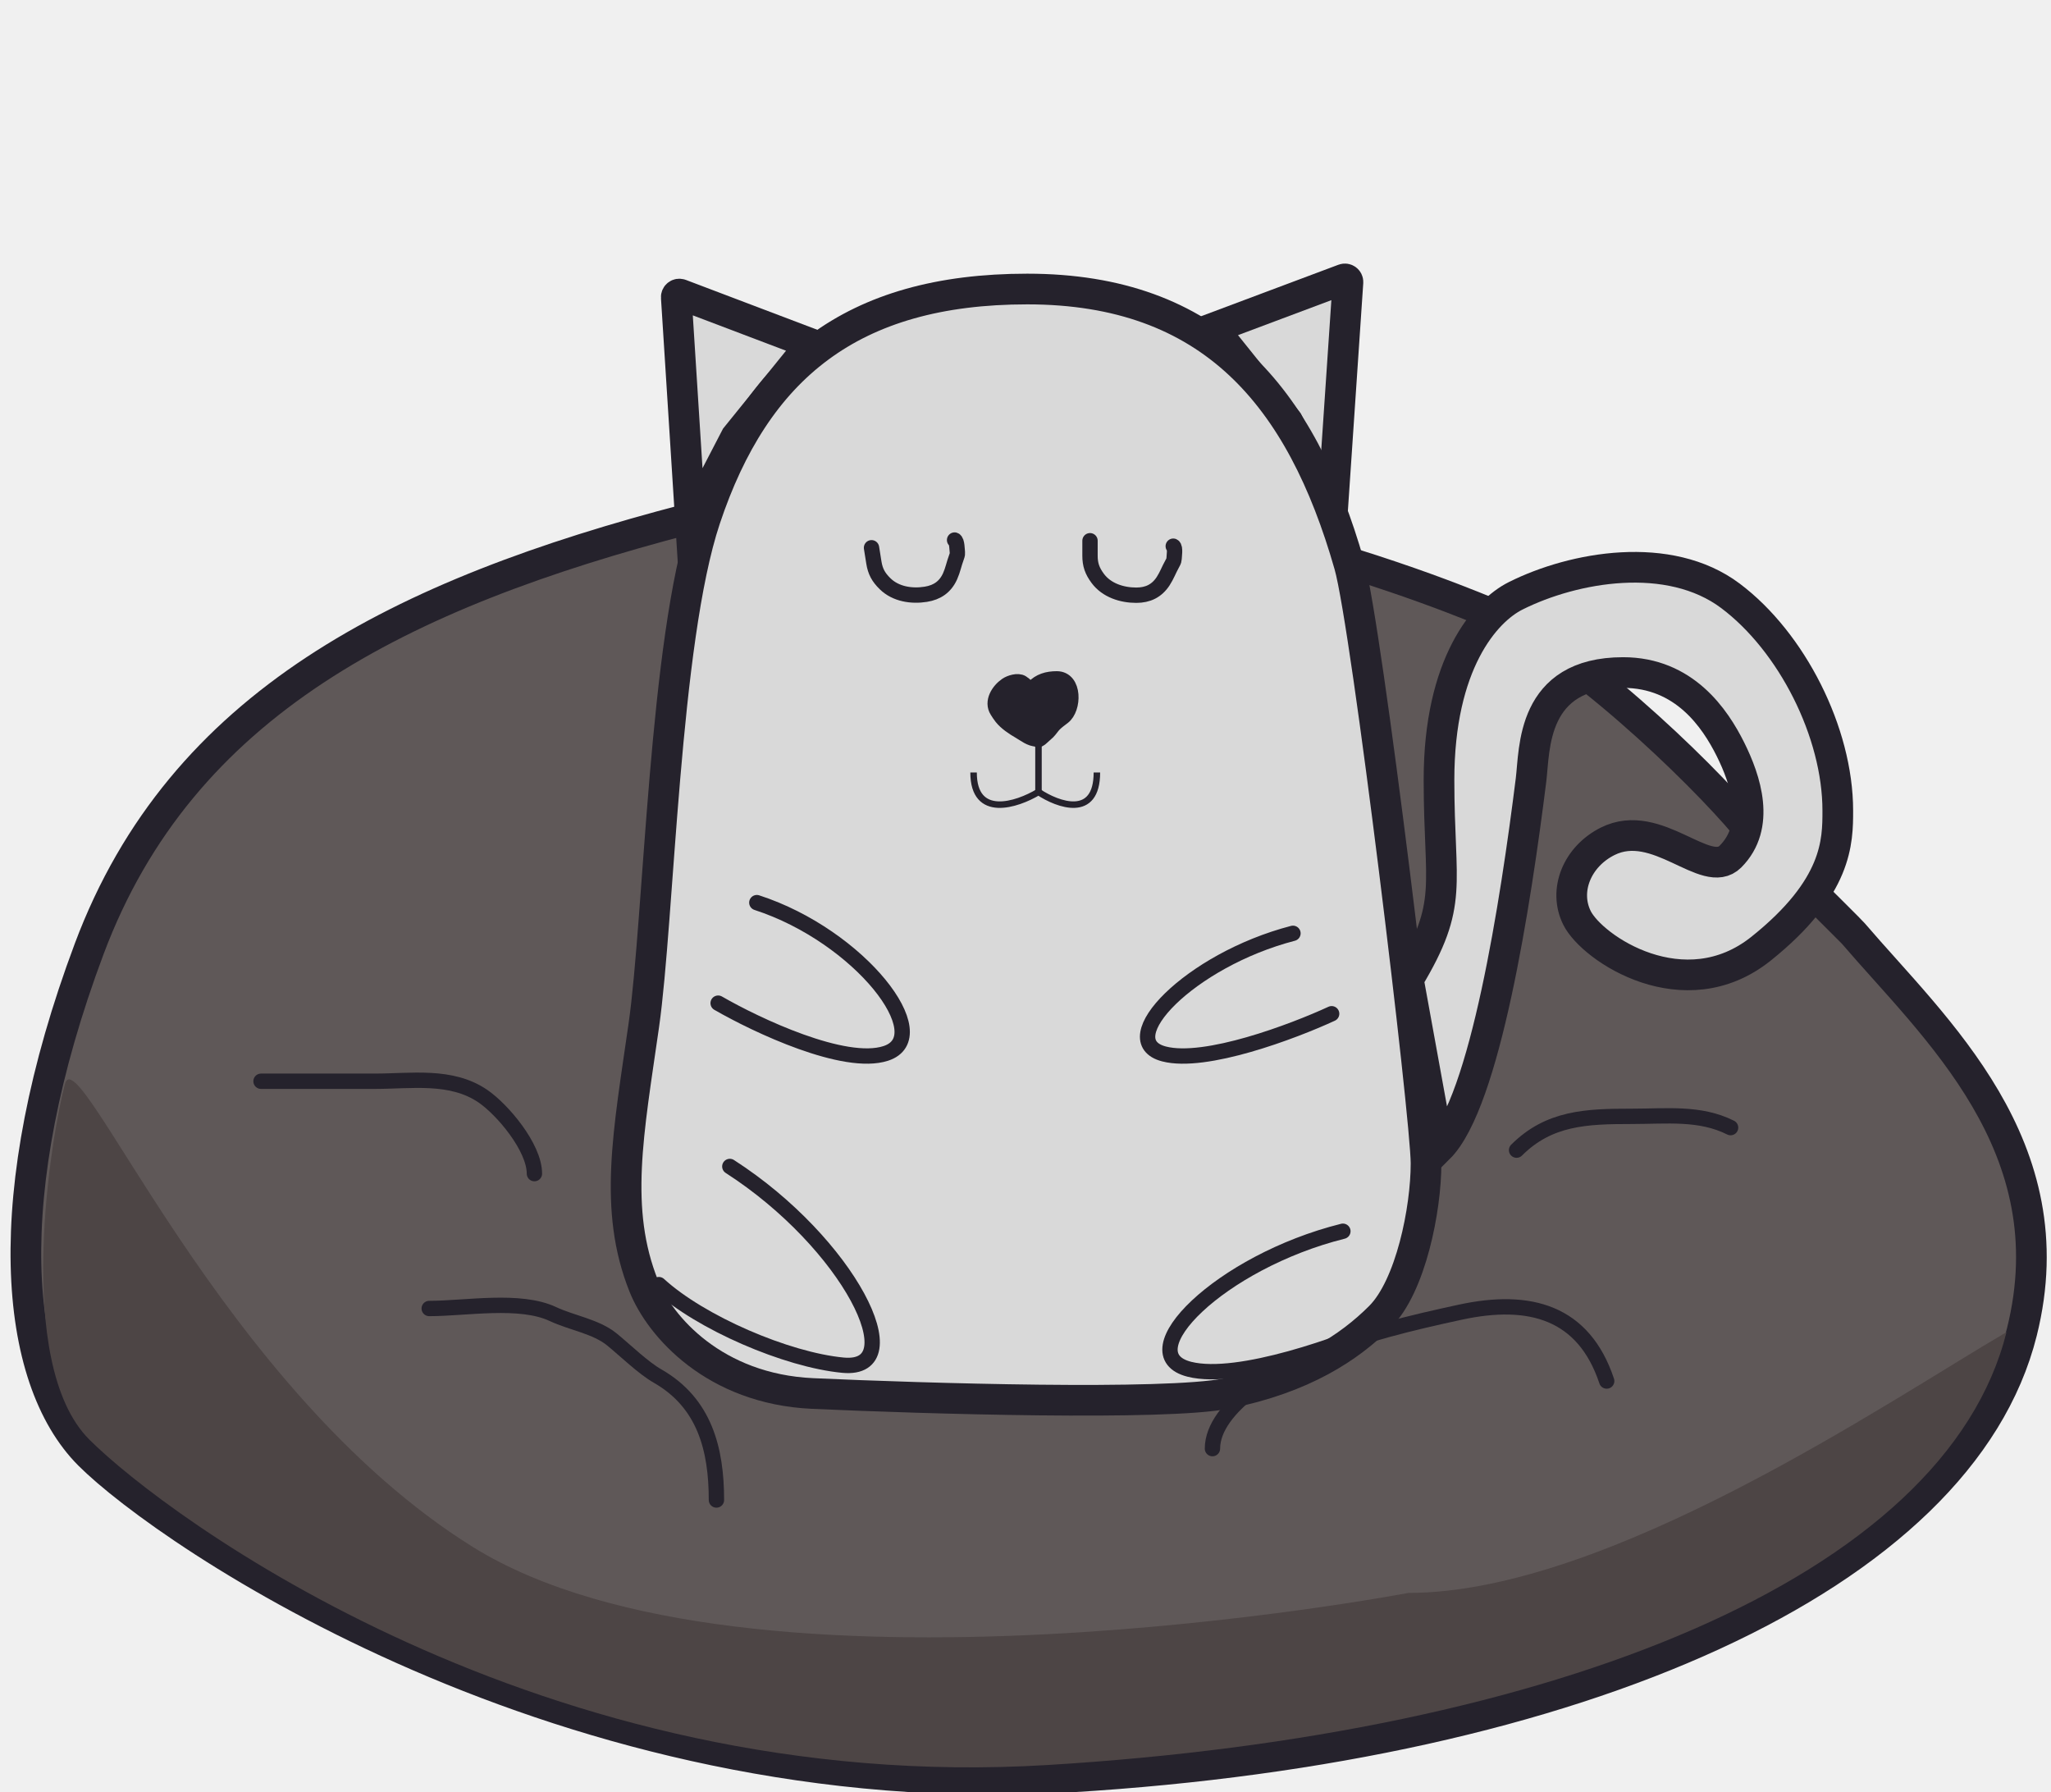
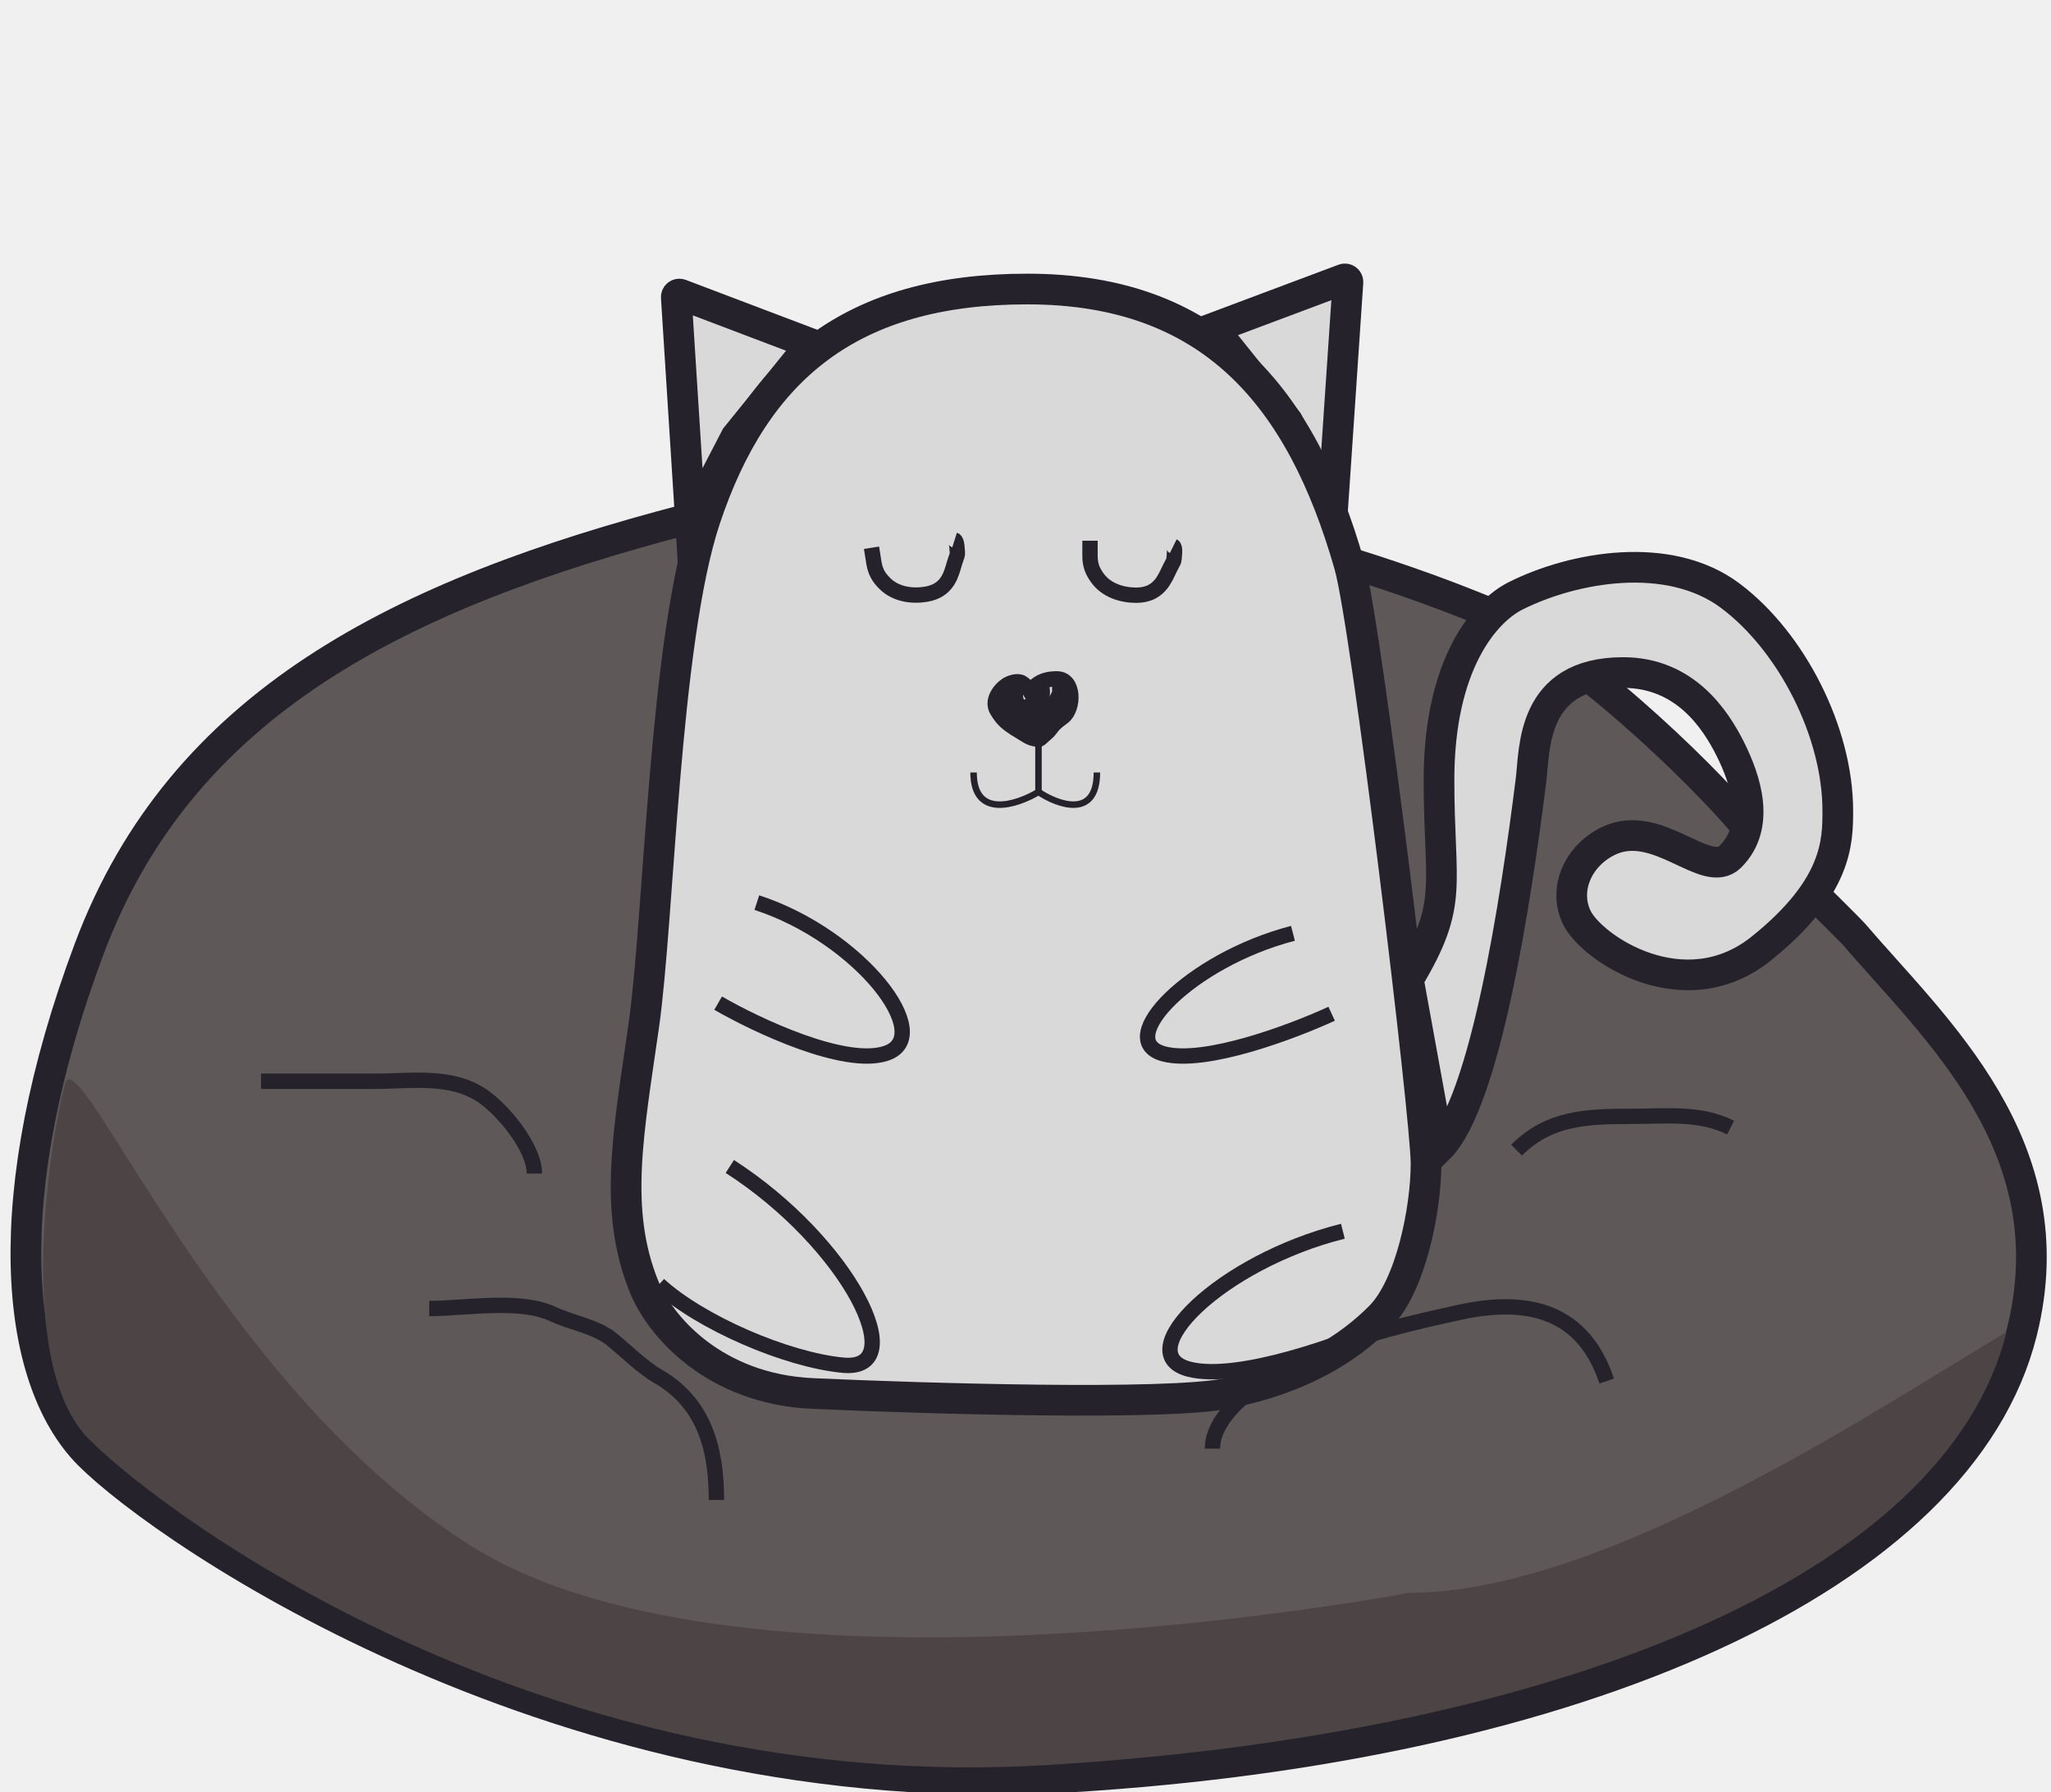
<svg xmlns="http://www.w3.org/2000/svg" width="158" height="138" viewBox="0 0 158 138" fill="none">
  <g clipPath="url(#clip0_1163_32392)">
    <path d="M6.878 112.059C0.97 106.151 -0.211 91.971 6.878 73.066C13.967 54.161 30.806 45.763 52.959 39.984C80.135 32.895 111.057 45.719 114.4 47.073C120.897 49.706 130.942 59.362 134.486 63.615L138.786 67.915C140.71 69.824 142.587 71.687 142.757 71.886C149.023 79.206 159.334 88.286 155.754 102.606C151.028 121.511 121.489 134.508 82.498 136.872C43.507 139.235 12.786 117.967 6.878 112.059Z" fill="#5F5858" />
    <path d="M134.486 63.615C134.8 63.992 142.406 71.476 142.757 71.886M134.486 63.615L142.757 71.886M134.486 63.615C130.942 59.362 120.897 49.706 114.4 47.073C111.057 45.719 80.135 32.895 52.959 39.984C30.806 45.763 13.967 54.161 6.878 73.066C-0.211 91.971 0.97 106.151 6.878 112.059C12.786 117.967 43.507 139.235 82.498 136.872C121.489 134.508 151.028 121.511 155.754 102.606C159.334 88.286 149.023 79.206 142.757 71.886" stroke="#25222C" stroke-width="2.363" />
-     <path d="M33.065 100.787C35.909 100.787 40.045 100.014 42.609 101.221C44.032 101.89 45.915 102.17 47.141 103.173C48.195 104.036 49.548 105.358 50.66 105.993C54.289 108.067 55.191 111.64 55.191 115.538" stroke="#25222C" stroke-width="1.182" stroke-linecap="round" />
-     <path d="M116.83 88.589C119.328 86.091 122.209 85.986 125.676 85.986C128.407 85.986 130.946 85.668 133.317 86.854" stroke="#25222C" stroke-width="1.182" stroke-linecap="round" />
+     <path d="M33.065 100.787C35.909 100.787 40.045 100.014 42.609 101.221C44.032 101.89 45.915 102.17 47.141 103.173C48.195 104.036 49.548 105.358 50.66 105.993C54.289 108.067 55.191 111.64 55.191 115.538" stroke="#25222C" stroke-width="1.182" strokeLinecap="round" />
+     <path d="M116.83 88.589C119.328 86.091 122.209 85.986 125.676 85.986C128.407 85.986 130.946 85.668 133.317 86.854" stroke="#25222C" stroke-width="1.182" strokeLinecap="round" />
    <path d="M103.84 21.735L102.66 39.209L99.202 32.48L93.427 25.282L103.521 21.498C103.682 21.438 103.851 21.564 103.84 21.735Z" fill="#D9D9D9" stroke="#25222C" stroke-width="2.363" />
    <path d="M52.098 22.901L53.209 40.379L56.694 33.664L62.497 26.488L52.418 22.665C52.257 22.604 52.087 22.729 52.098 22.901Z" fill="#D9D9D9" stroke="#25222C" stroke-width="2.363" />
    <path d="M94.496 107.334C89.77 108.279 71.259 107.728 62.594 107.334C55.036 106.99 50.838 102.166 49.597 99.063C47.233 93.155 48.415 87.246 49.597 78.975C50.778 70.704 51.173 49.438 54.323 39.984C58.202 28.345 65.583 22.262 79.136 22.262C93.314 22.262 100.235 30.531 103.948 43.53C105.287 48.214 109.856 86.066 109.856 89.61C109.856 93.155 108.675 99.063 106.311 101.426C103.948 103.789 100.404 106.152 94.496 107.334Z" fill="#D9D9D9" stroke="#25222C" stroke-width="2.363" />
    <path d="M80 61V57" stroke="#25222C" stroke-width="0.5" />
-     <path d="M83.969 41.65C83.969 42.035 83.969 42.419 83.969 42.803C83.969 43.501 84.141 43.979 84.565 44.551C85.248 45.473 86.424 45.846 87.535 45.846C88.423 45.846 89.11 45.52 89.603 44.767C89.881 44.343 90.05 43.877 90.293 43.445C90.346 43.35 90.439 43.188 90.442 43.076C90.448 42.878 90.564 42.16 90.382 42.07" stroke="#25222C" stroke-width="1.182" stroke-linecap="round" />
-     <path d="M67.138 42.191C67.198 42.571 67.258 42.95 67.319 43.329C67.429 44.019 67.674 44.464 68.183 44.962C69.002 45.765 70.223 45.949 71.32 45.774C72.196 45.634 72.824 45.204 73.192 44.383C73.4 43.92 73.493 43.434 73.665 42.969C73.703 42.867 73.77 42.692 73.755 42.581C73.729 42.385 73.731 41.658 73.537 41.597" stroke="#25222C" stroke-width="1.182" stroke-linecap="round" />
-     <path d="M99.604 71.889C91.657 73.953 85.697 80.147 89.67 81.18C92.849 82.006 99.604 79.459 102.584 78.083" stroke="#25222C" stroke-width="1.182" stroke-linecap="round" />
-     <path d="M103.45 94.836C93.997 97.199 86.908 104.288 91.634 105.47C95.415 106.415 103.45 103.501 106.995 101.925" stroke="#25222C" stroke-width="1.182" stroke-linecap="round" />
-     <path d="M58.303 69.525C66.249 72.106 72.21 79.849 68.236 81.139C65.058 82.172 58.303 78.989 55.322 77.268" stroke="#25222C" stroke-width="1.182" stroke-linecap="round" />
+     <path d="M83.969 41.65C83.969 42.035 83.969 42.419 83.969 42.803C83.969 43.501 84.141 43.979 84.565 44.551C85.248 45.473 86.424 45.846 87.535 45.846C88.423 45.846 89.11 45.52 89.603 44.767C89.881 44.343 90.05 43.877 90.293 43.445C90.346 43.35 90.439 43.188 90.442 43.076C90.448 42.878 90.564 42.16 90.382 42.07" stroke="#25222C" stroke-width="1.182" strokeLinecap="round" />
+     <path d="M67.138 42.191C67.198 42.571 67.258 42.95 67.319 43.329C67.429 44.019 67.674 44.464 68.183 44.962C69.002 45.765 70.223 45.949 71.32 45.774C72.196 45.634 72.824 45.204 73.192 44.383C73.4 43.92 73.493 43.434 73.665 42.969C73.703 42.867 73.77 42.692 73.755 42.581C73.729 42.385 73.731 41.658 73.537 41.597" stroke="#25222C" stroke-width="1.182" strokeLinecap="round" />
+     <path d="M99.604 71.889C91.657 73.953 85.697 80.147 89.67 81.18C92.849 82.006 99.604 79.459 102.584 78.083" stroke="#25222C" stroke-width="1.182" strokeLinecap="round" />
+     <path d="M103.45 94.836C93.997 97.199 86.908 104.288 91.634 105.47C95.415 106.415 103.45 103.501 106.995 101.925" stroke="#25222C" stroke-width="1.182" strokeLinecap="round" />
+     <path d="M58.303 69.525C66.249 72.106 72.21 79.849 68.236 81.139C65.058 82.172 58.303 78.989 55.322 77.268" stroke="#25222C" stroke-width="1.182" strokeLinecap="round" />
    <path d="M110.854 60.071C110.854 68.342 112.036 69.526 108.491 75.432L110.854 88.431C114.399 84.886 116.762 69.526 117.944 60.071C118.237 57.724 117.944 51.806 125.033 51.803C129.759 51.8 132.122 55.345 133.304 57.71C134.483 60.072 135.667 63.616 133.304 65.981C131.437 67.85 127.665 62.897 123.851 64.8C121.488 65.979 120.431 68.594 121.488 70.707C122.67 73.068 129.759 77.797 135.667 73.07C141.575 68.344 141.575 64.8 141.575 62.437C141.575 56.409 138.03 49.437 133.304 45.893C128.578 42.348 121.244 43.649 116.762 45.892C114.399 47.074 110.854 51.124 110.854 60.071Z" fill="#D9D9D9" stroke="#25222C" stroke-width="2.363" />
-     <path d="M56.222 89.847C65.391 95.752 70.369 105.667 64.94 105.154C60.597 104.744 53.949 101.874 50.757 98.948" stroke="#25222C" stroke-width="1.182" stroke-linecap="round" />
+     <path d="M56.222 89.847C65.391 95.752 70.369 105.667 64.94 105.154C60.597 104.744 53.949 101.874 50.757 98.948" stroke="#25222C" stroke-width="1.182" strokeLinecap="round" />
    <path d="M75 59.5C75 63.1 78.333 62 80 61C81.5 62 84.5 63.1 84.5 59.5" stroke="#25222C" stroke-width="0.5" />
-     <path d="M78.547 56.319C78.968 56.562 79.384 56.918 79.883 56.918C79.95 57.052 80.155 56.884 80.217 56.822C80.375 56.664 80.561 56.526 80.718 56.369C80.899 56.188 81.036 55.955 81.219 55.773C81.412 55.58 81.668 55.39 81.89 55.224C82.745 54.582 82.79 52.289 81.412 52.289C80.697 52.289 80.091 52.46 79.596 52.984C79.551 53.032 79.462 53.13 79.453 53.196C79.446 53.252 79.424 53.41 79.403 53.358C79.288 53.07 78.985 52.762 78.727 52.597C78.412 52.394 77.803 52.593 77.537 52.777C76.921 53.2 76.384 54.054 76.826 54.744C76.934 54.913 77.038 55.08 77.163 55.237C77.507 55.672 78.073 56.046 78.547 56.319Z" stroke="#25222C" stroke-width="1.182" stroke-linecap="round" />
-     <path d="M78.814 53.663C78.674 53.663 78.534 53.663 78.393 53.663C78.266 53.663 78.237 53.813 78.192 53.909C78.167 53.962 78.179 54.033 78.179 54.09C78.179 54.268 78.183 54.453 78.237 54.625C78.292 54.802 78.366 54.971 78.446 55.138C78.461 55.171 78.483 55.28 78.532 55.286C78.692 55.303 78.379 54.915 78.354 54.886C78.243 54.754 78.113 54.598 77.967 54.502C77.898 54.456 77.813 54.435 77.745 54.39C77.488 54.218 77.756 53.831 77.885 53.674C77.953 53.591 77.98 53.455 78.067 53.386C78.094 53.364 78.257 53.888 78.273 53.94C78.432 54.461 78.758 55.016 79.216 55.333C79.357 55.43 79.518 55.574 79.679 55.633C79.851 55.697 79.54 55.508 79.501 55.479C79.354 55.372 79.19 55.259 79.06 55.132C79.03 55.103 78.965 55.006 78.921 55.006C78.886 55.006 78.958 55.187 78.966 55.202C79.03 55.339 79.094 55.476 79.169 55.607C79.222 55.7 79.252 55.815 79.329 55.892C79.402 55.965 79.5 56.103 79.59 56.151C79.635 56.175 79.6 55.944 79.599 55.936C79.563 55.666 79.487 55.401 79.427 55.136C79.371 54.891 79.355 54.629 79.284 54.39C79.231 54.206 79.504 54.605 79.53 54.648C79.55 54.681 79.685 54.977 79.742 54.977C79.822 54.977 79.778 54.275 79.778 54.204C79.778 54.086 79.757 53.947 79.796 53.833C79.822 53.759 79.831 53.985 79.851 54.06C79.925 54.335 80.01 54.607 80.107 54.873C80.173 55.054 80.176 54.582 80.178 54.559C80.216 54.142 80.295 53.706 80.295 53.287C80.295 53.205 80.285 53.132 80.273 53.052C80.253 52.911 80.21 53.15 80.201 53.192C80.085 53.771 80.225 54.397 80.225 54.985C80.225 55.016 80.206 55.142 80.248 55.145C80.31 55.148 80.342 55.098 80.366 55.051" stroke="#25222C" stroke-width="1.182" stroke-linecap="round" />
-     <path d="M81.048 53.125C81.159 53.125 81.407 53.071 81.505 53.127C81.54 53.147 81.584 53.311 81.588 53.349C81.6 53.464 81.589 53.585 81.589 53.701C81.589 53.951 81.409 54.266 81.249 54.452C81.155 54.561 81.065 54.674 80.967 54.78C80.922 54.828 80.841 54.888 80.813 54.95C80.761 55.066 80.72 55.18 80.656 55.293C80.613 55.37 80.529 55.515 80.481 55.591C80.476 55.6 80.403 55.731 80.426 55.638C80.448 55.551 80.478 55.466 80.507 55.382C80.541 55.285 80.58 55.197 80.643 55.118C80.694 55.054 80.699 54.882 80.719 54.805C80.775 54.585 80.813 54.39 80.813 54.159C80.813 54.085 80.854 53.815 80.79 53.783" stroke="#25222C" stroke-width="1.182" stroke-linecap="round" />
-     <path d="M93.402 111.58C93.402 108.323 98.699 105.311 101.405 104.228C105.051 102.77 108.694 101.892 112.492 101.071C117.863 99.91 122.004 101.069 123.772 106.374" stroke="#25222C" stroke-width="1.182" stroke-linecap="round" />
-     <path d="M20.108 83.283C23.028 83.283 25.948 83.283 28.868 83.283C31.684 83.283 34.749 82.767 37.185 84.422C38.698 85.449 41.169 88.368 41.169 90.398" stroke="#25222C" stroke-width="1.182" stroke-linecap="round" />
+     <path d="M78.547 56.319C78.968 56.562 79.384 56.918 79.883 56.918C79.95 57.052 80.155 56.884 80.217 56.822C80.375 56.664 80.561 56.526 80.718 56.369C80.899 56.188 81.036 55.955 81.219 55.773C81.412 55.58 81.668 55.39 81.89 55.224C82.745 54.582 82.79 52.289 81.412 52.289C80.697 52.289 80.091 52.46 79.596 52.984C79.551 53.032 79.462 53.13 79.453 53.196C79.446 53.252 79.424 53.41 79.403 53.358C79.288 53.07 78.985 52.762 78.727 52.597C78.412 52.394 77.803 52.593 77.537 52.777C76.921 53.2 76.384 54.054 76.826 54.744C76.934 54.913 77.038 55.08 77.163 55.237C77.507 55.672 78.073 56.046 78.547 56.319Z" stroke="#25222C" stroke-width="1.182" strokeLinecap="round" />
+     <path d="M78.814 53.663C78.674 53.663 78.534 53.663 78.393 53.663C78.266 53.663 78.237 53.813 78.192 53.909C78.167 53.962 78.179 54.033 78.179 54.09C78.179 54.268 78.183 54.453 78.237 54.625C78.292 54.802 78.366 54.971 78.446 55.138C78.461 55.171 78.483 55.28 78.532 55.286C78.692 55.303 78.379 54.915 78.354 54.886C78.243 54.754 78.113 54.598 77.967 54.502C77.898 54.456 77.813 54.435 77.745 54.39C77.488 54.218 77.756 53.831 77.885 53.674C77.953 53.591 77.98 53.455 78.067 53.386C78.094 53.364 78.257 53.888 78.273 53.94C78.432 54.461 78.758 55.016 79.216 55.333C79.357 55.43 79.518 55.574 79.679 55.633C79.851 55.697 79.54 55.508 79.501 55.479C79.354 55.372 79.19 55.259 79.06 55.132C79.03 55.103 78.965 55.006 78.921 55.006C78.886 55.006 78.958 55.187 78.966 55.202C79.03 55.339 79.094 55.476 79.169 55.607C79.222 55.7 79.252 55.815 79.329 55.892C79.402 55.965 79.5 56.103 79.59 56.151C79.635 56.175 79.6 55.944 79.599 55.936C79.563 55.666 79.487 55.401 79.427 55.136C79.371 54.891 79.355 54.629 79.284 54.39C79.231 54.206 79.504 54.605 79.53 54.648C79.55 54.681 79.685 54.977 79.742 54.977C79.822 54.977 79.778 54.275 79.778 54.204C79.778 54.086 79.757 53.947 79.796 53.833C79.822 53.759 79.831 53.985 79.851 54.06C79.925 54.335 80.01 54.607 80.107 54.873C80.173 55.054 80.176 54.582 80.178 54.559C80.216 54.142 80.295 53.706 80.295 53.287C80.295 53.205 80.285 53.132 80.273 53.052C80.253 52.911 80.21 53.15 80.201 53.192C80.085 53.771 80.225 54.397 80.225 54.985C80.225 55.016 80.206 55.142 80.248 55.145C80.31 55.148 80.342 55.098 80.366 55.051" stroke="#25222C" stroke-width="1.182" strokeLinecap="round" />
+     <path d="M81.048 53.125C81.159 53.125 81.407 53.071 81.505 53.127C81.54 53.147 81.584 53.311 81.588 53.349C81.6 53.464 81.589 53.585 81.589 53.701C81.589 53.951 81.409 54.266 81.249 54.452C81.155 54.561 81.065 54.674 80.967 54.78C80.922 54.828 80.841 54.888 80.813 54.95C80.761 55.066 80.72 55.18 80.656 55.293C80.613 55.37 80.529 55.515 80.481 55.591C80.476 55.6 80.403 55.731 80.426 55.638C80.448 55.551 80.478 55.466 80.507 55.382C80.541 55.285 80.58 55.197 80.643 55.118C80.694 55.054 80.699 54.882 80.719 54.805C80.775 54.585 80.813 54.39 80.813 54.159C80.813 54.085 80.854 53.815 80.79 53.783" stroke="#25222C" stroke-width="1.182" strokeLinecap="round" />
+     <path d="M93.402 111.58C93.402 108.323 98.699 105.311 101.405 104.228C105.051 102.77 108.694 101.892 112.492 101.071C117.863 99.91 122.004 101.069 123.772 106.374" stroke="#25222C" stroke-width="1.182" strokeLinecap="round" />
+     <path d="M20.108 83.283C23.028 83.283 25.948 83.283 28.868 83.283C31.684 83.283 34.749 82.767 37.185 84.422C38.698 85.449 41.169 88.368 41.169 90.398" stroke="#25222C" stroke-width="1.182" strokeLinecap="round" />
    <path d="M6.878 110.879C0.971 104.971 3.984 87.296 5 83.5C6.016 79.704 16.98 107.052 36.417 119.15C57.685 132.387 108.492 122.695 108.492 122.695C123.852 122.695 145.389 107.983 154.572 102.608C149.846 121.513 119.687 133.587 80.696 135.95C41.705 138.313 12.786 116.787 6.878 110.879Z" fill="#4D4545" />
  </g>
  <defs>
    <clipPath id="clip0_1163_32392">
      <rect width="158" height="138" fill="white" />
    </clipPath>
  </defs>
</svg>
